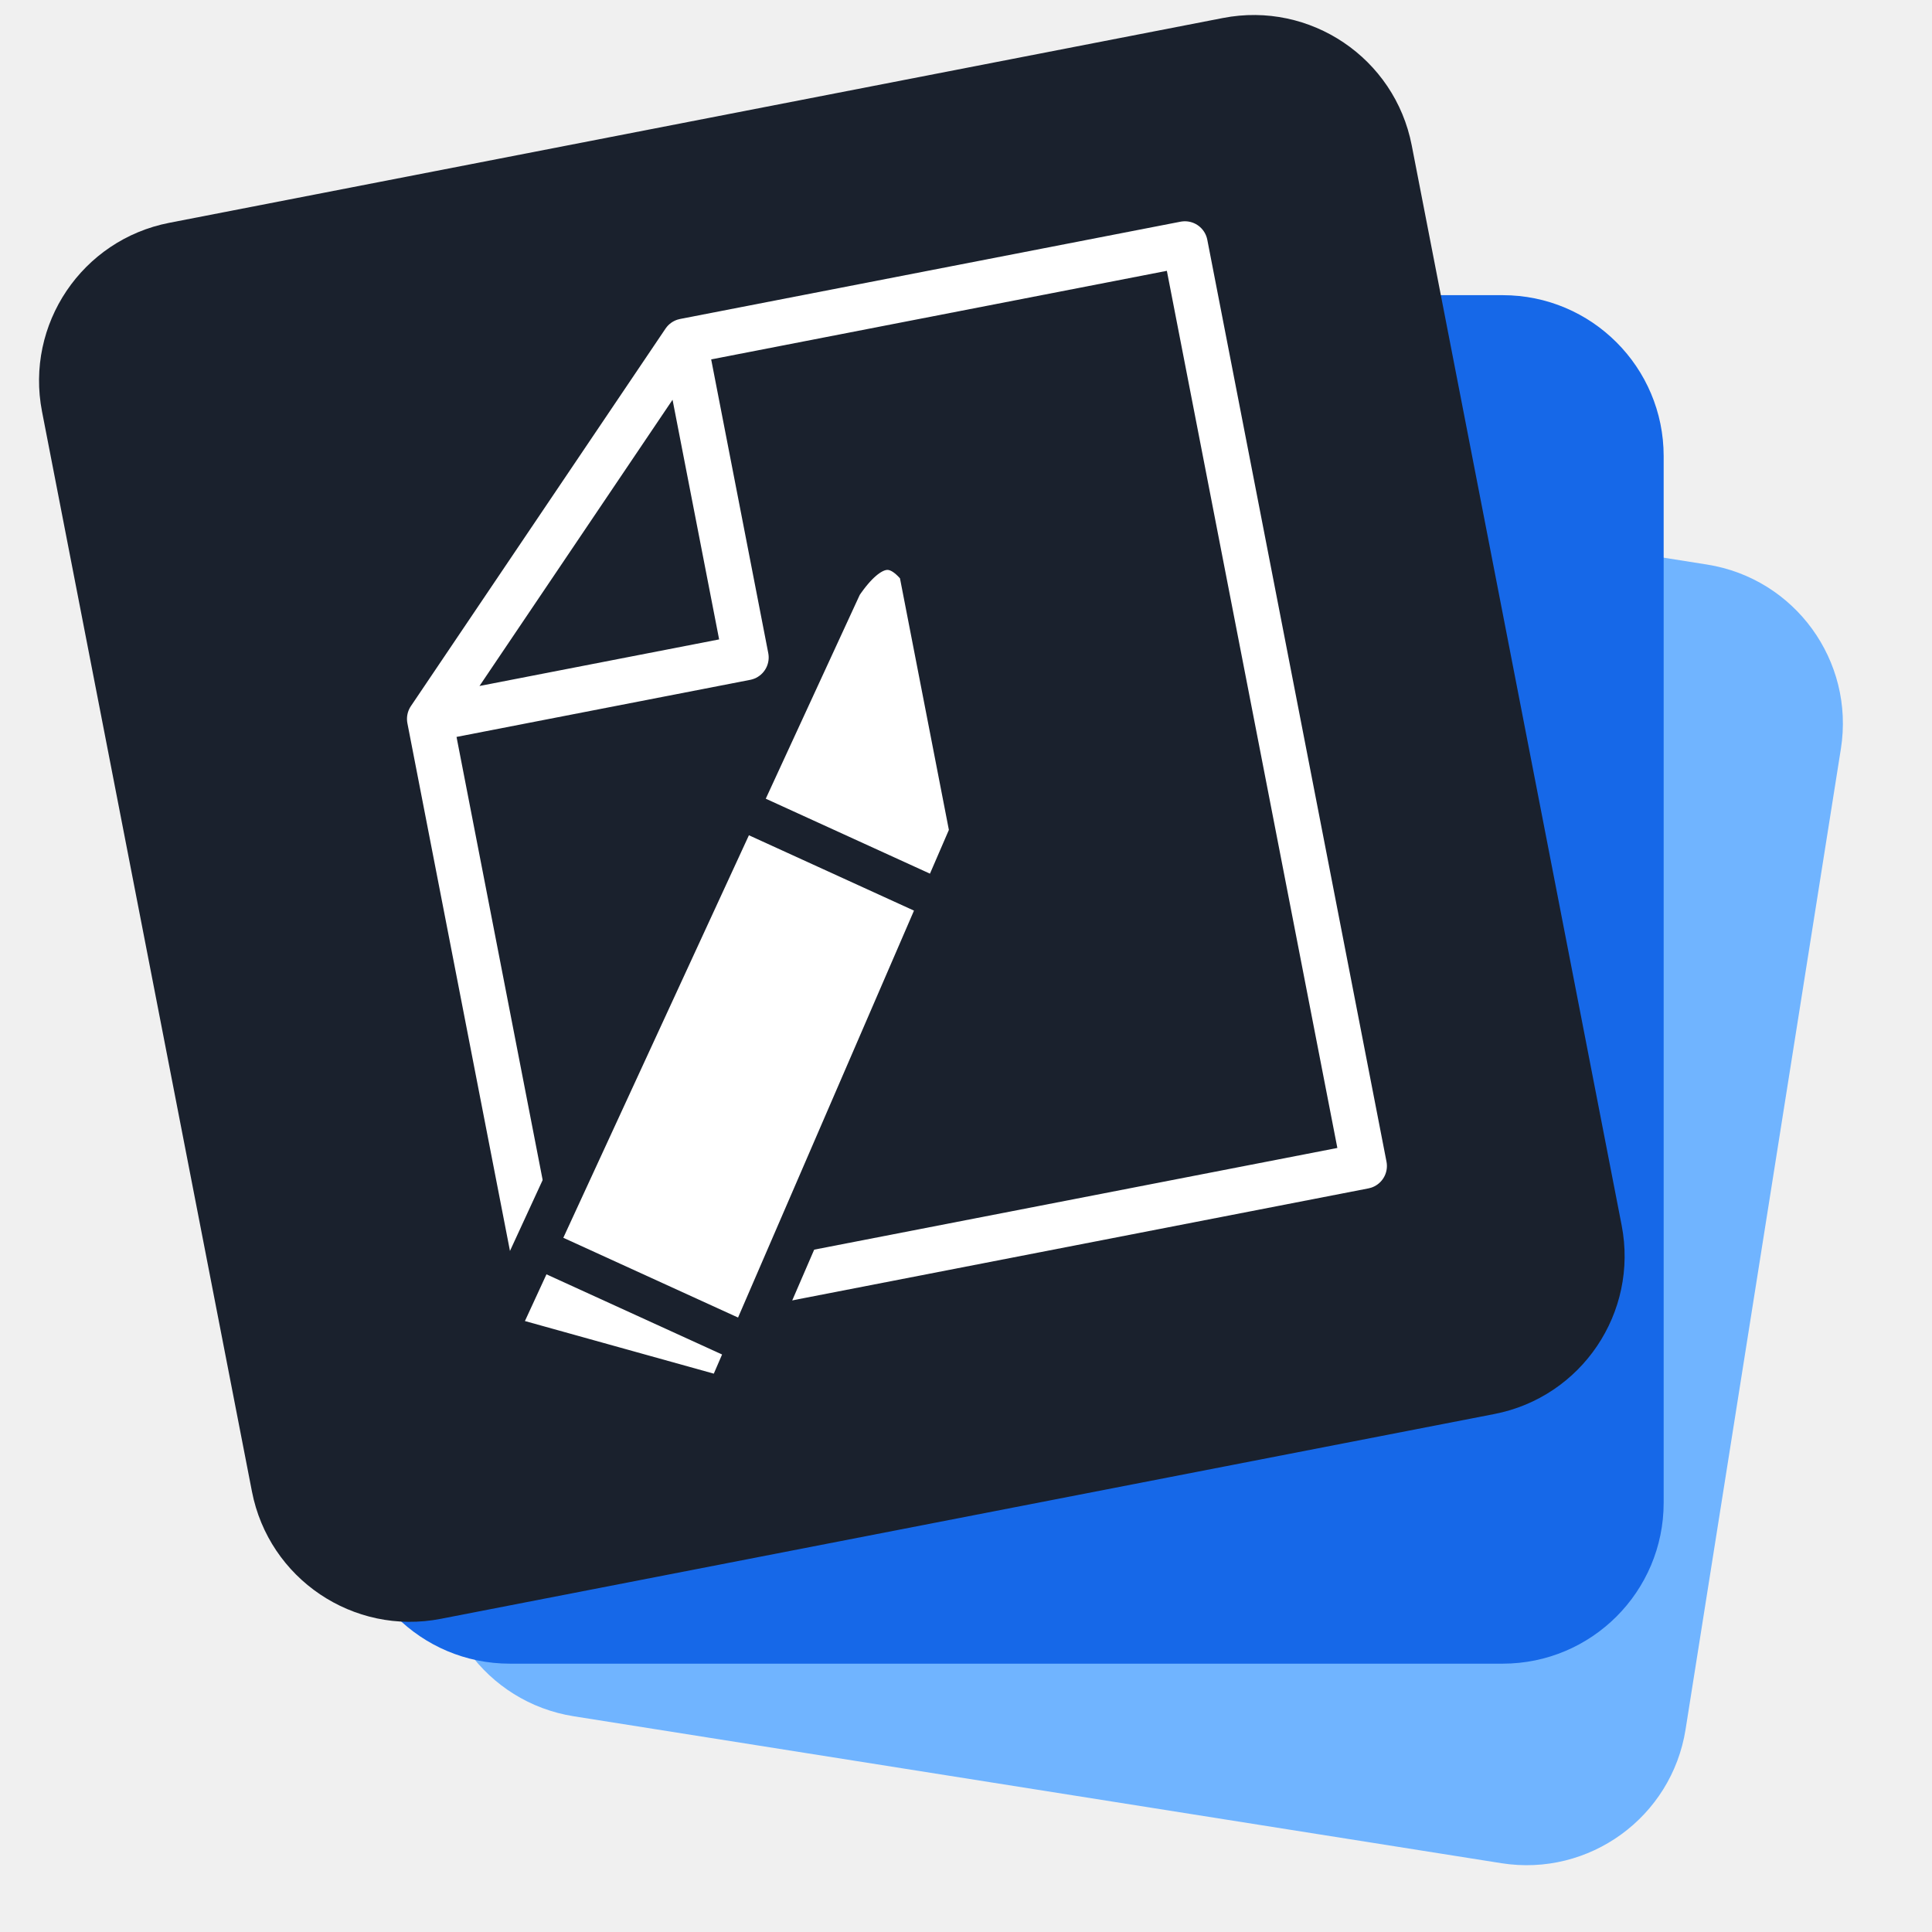
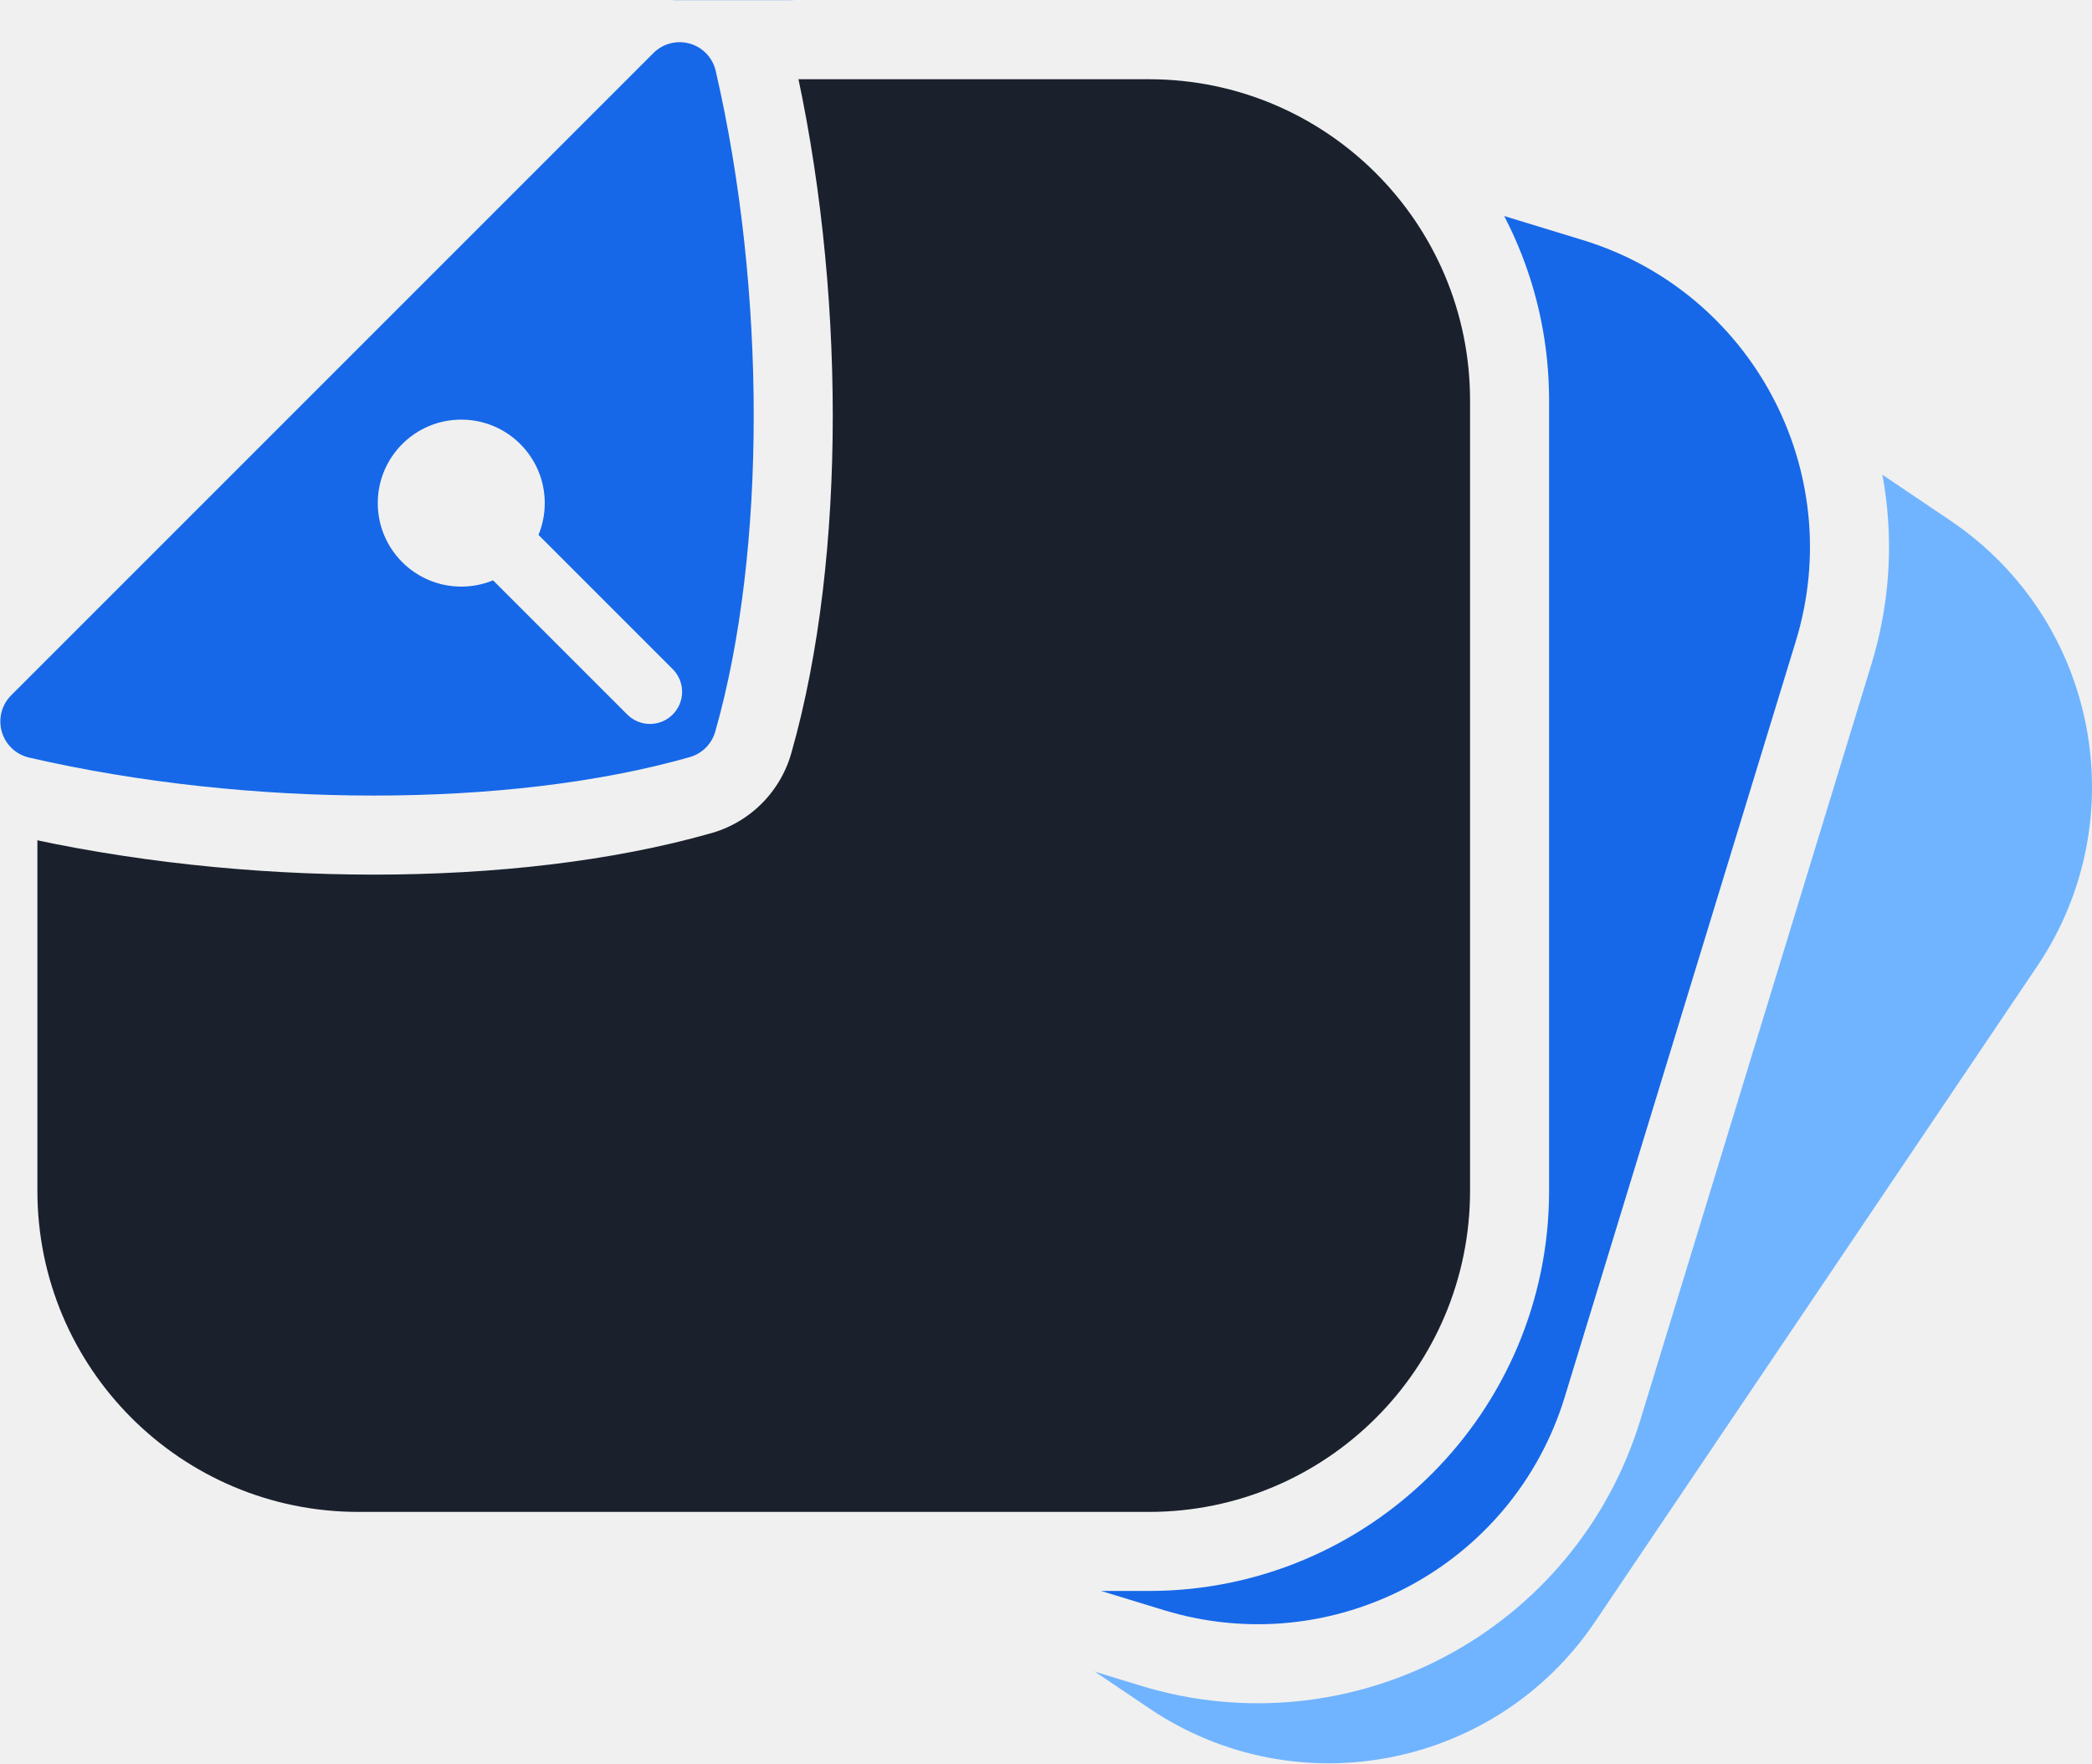
- <svg xmlns="http://www.w3.org/2000/svg" width="72" height="72" viewBox="0 0 72 72">
-   <g id="Artwork">
-     <g transform="translate(0 0) scale(1.0)">
-       <g transform="translate(19.0 18.0) rotate(9 23.5 24.5)">
-         <rect x="0" y="0" width="47.0" height="49.0" rx="6" fill="#70B4FF" />
-       </g>
-       <g transform="translate(13.0 11.0)">
-         <rect x="0" y="0" width="49.0" height="51.0" rx="6" fill="#1668E8" />
-       </g>
-       <g transform="translate(5.0 4.0) rotate(-11 26.0 26.5)">
-         <rect x="0" y="0" width="52.0" height="53.0" rx="6" fill="#1A212D" />
-         <path d="M12,20 L24,8 43,8 43,43 12,43 Z M12,20 L24,20 24,8" fill="none" stroke="White" stroke-width="1.7" stroke-linejoin="round" stroke-linecap="butt" />
-         <path d="M10,43 L28,18 Q30,16 31,18 L31,28 18,47 Z" fill="White" stroke="#1A212D" stroke-width="1.6" stroke-linejoin="round" stroke-linecap="butt" />
-         <path d="M22,25 L29,30 M12,40 L19,45" fill="none" stroke="#1A212D" stroke-width="1.5" stroke-linejoin="miter" stroke-linecap="butt" />
+ <svg xmlns="http://www.w3.org/2000/svg" viewBox="-1.88 5.07 105.18 88.66" width="105.18" height="88.66">
+   <g transform="translate(0 0)">
+     <g transform="translate(0.00 0.00) scale(1.2419) translate(-30 -26.71)">
+       <defs>
+         <mask id="m0a" maskUnits="userSpaceOnUse" x="-60" y="-60" width="260" height="260">
+           <rect x="-60" y="-60" width="260" height="260" fill="#fff" />
+           <rect x="32" y="34" width="58" height="58" rx="13" fill="#000" transform="rotate(-17 58 96)" stroke="#000" stroke-width="6.4" />
+           <rect x="32" y="34" width="58" height="58" rx="13" fill="#000" stroke="#000" stroke-width="6.4" />
+           <rect x="-60" y="-60" width="260" height="90.8" fill="#000" />
+         </mask>
+         <mask id="m0b" maskUnits="userSpaceOnUse" x="-60" y="-60" width="260" height="260">
+           <rect x="-60" y="-60" width="260" height="260" fill="#fff" />
+           <rect x="32" y="34" width="58" height="58" rx="13" fill="#000" stroke="#000" stroke-width="6.4" />
+           <rect x="-60" y="-60" width="260" height="90.8" fill="#000" />
+         </mask>
+         <mask id="m0c" maskUnits="userSpaceOnUse" x="-60" y="-60" width="260" height="260">
+           <rect x="-60" y="-60" width="260" height="260" fill="#fff" />
+           <path d="M64 34L90 60C81.33 62 71.02 62 64 60C62 52.98 62 42.67 64 34Z" fill="#000" stroke="#000" stroke-width="9.4" stroke-linejoin="round" />
+         </mask>
+         <mask id="m0d" maskUnits="userSpaceOnUse" x="-60" y="-60" width="260" height="260">
+           <rect x="-60" y="-60" width="260" height="260" fill="#fff" />
+           <path d="M65.20 58.80L72.84 51.16" stroke="#000" stroke-width="2.60" stroke-linecap="round" />
+           <circle cx="72.84" cy="51.16" r="3.38" fill="#000" />
+         </mask>
+       </defs>
+       <g transform="translate(120 0) scale(-1 1)">
+         <g mask="url(#m0a)">
+           <rect x="32" y="34" width="58" height="58" rx="13" fill="#70B4FF" transform="rotate(-34 58 96)" />
+         </g>
+         <g mask="url(#m0b)">
+           <rect x="32" y="34" width="58" height="58" rx="13" fill="#1668E8" transform="rotate(-17 58 96)" />
+         </g>
+         <path d="M45 34H64L90 60V79a13 13 0 0 1-13 13H45a13 13 0 0 1-13-13V47a13 13 0 0 1 13-13z" fill="#1A212D" mask="url(#m0c)" />
+         <path d="M64 34L90 60C81.33 62 71.02 62 64 60C62 52.98 62 42.67 64 34Z" fill="#1668E8" stroke="#1668E8" stroke-width="3" stroke-linejoin="round" mask="url(#m0d)" />
      </g>
    </g>
  </g>
</svg>
